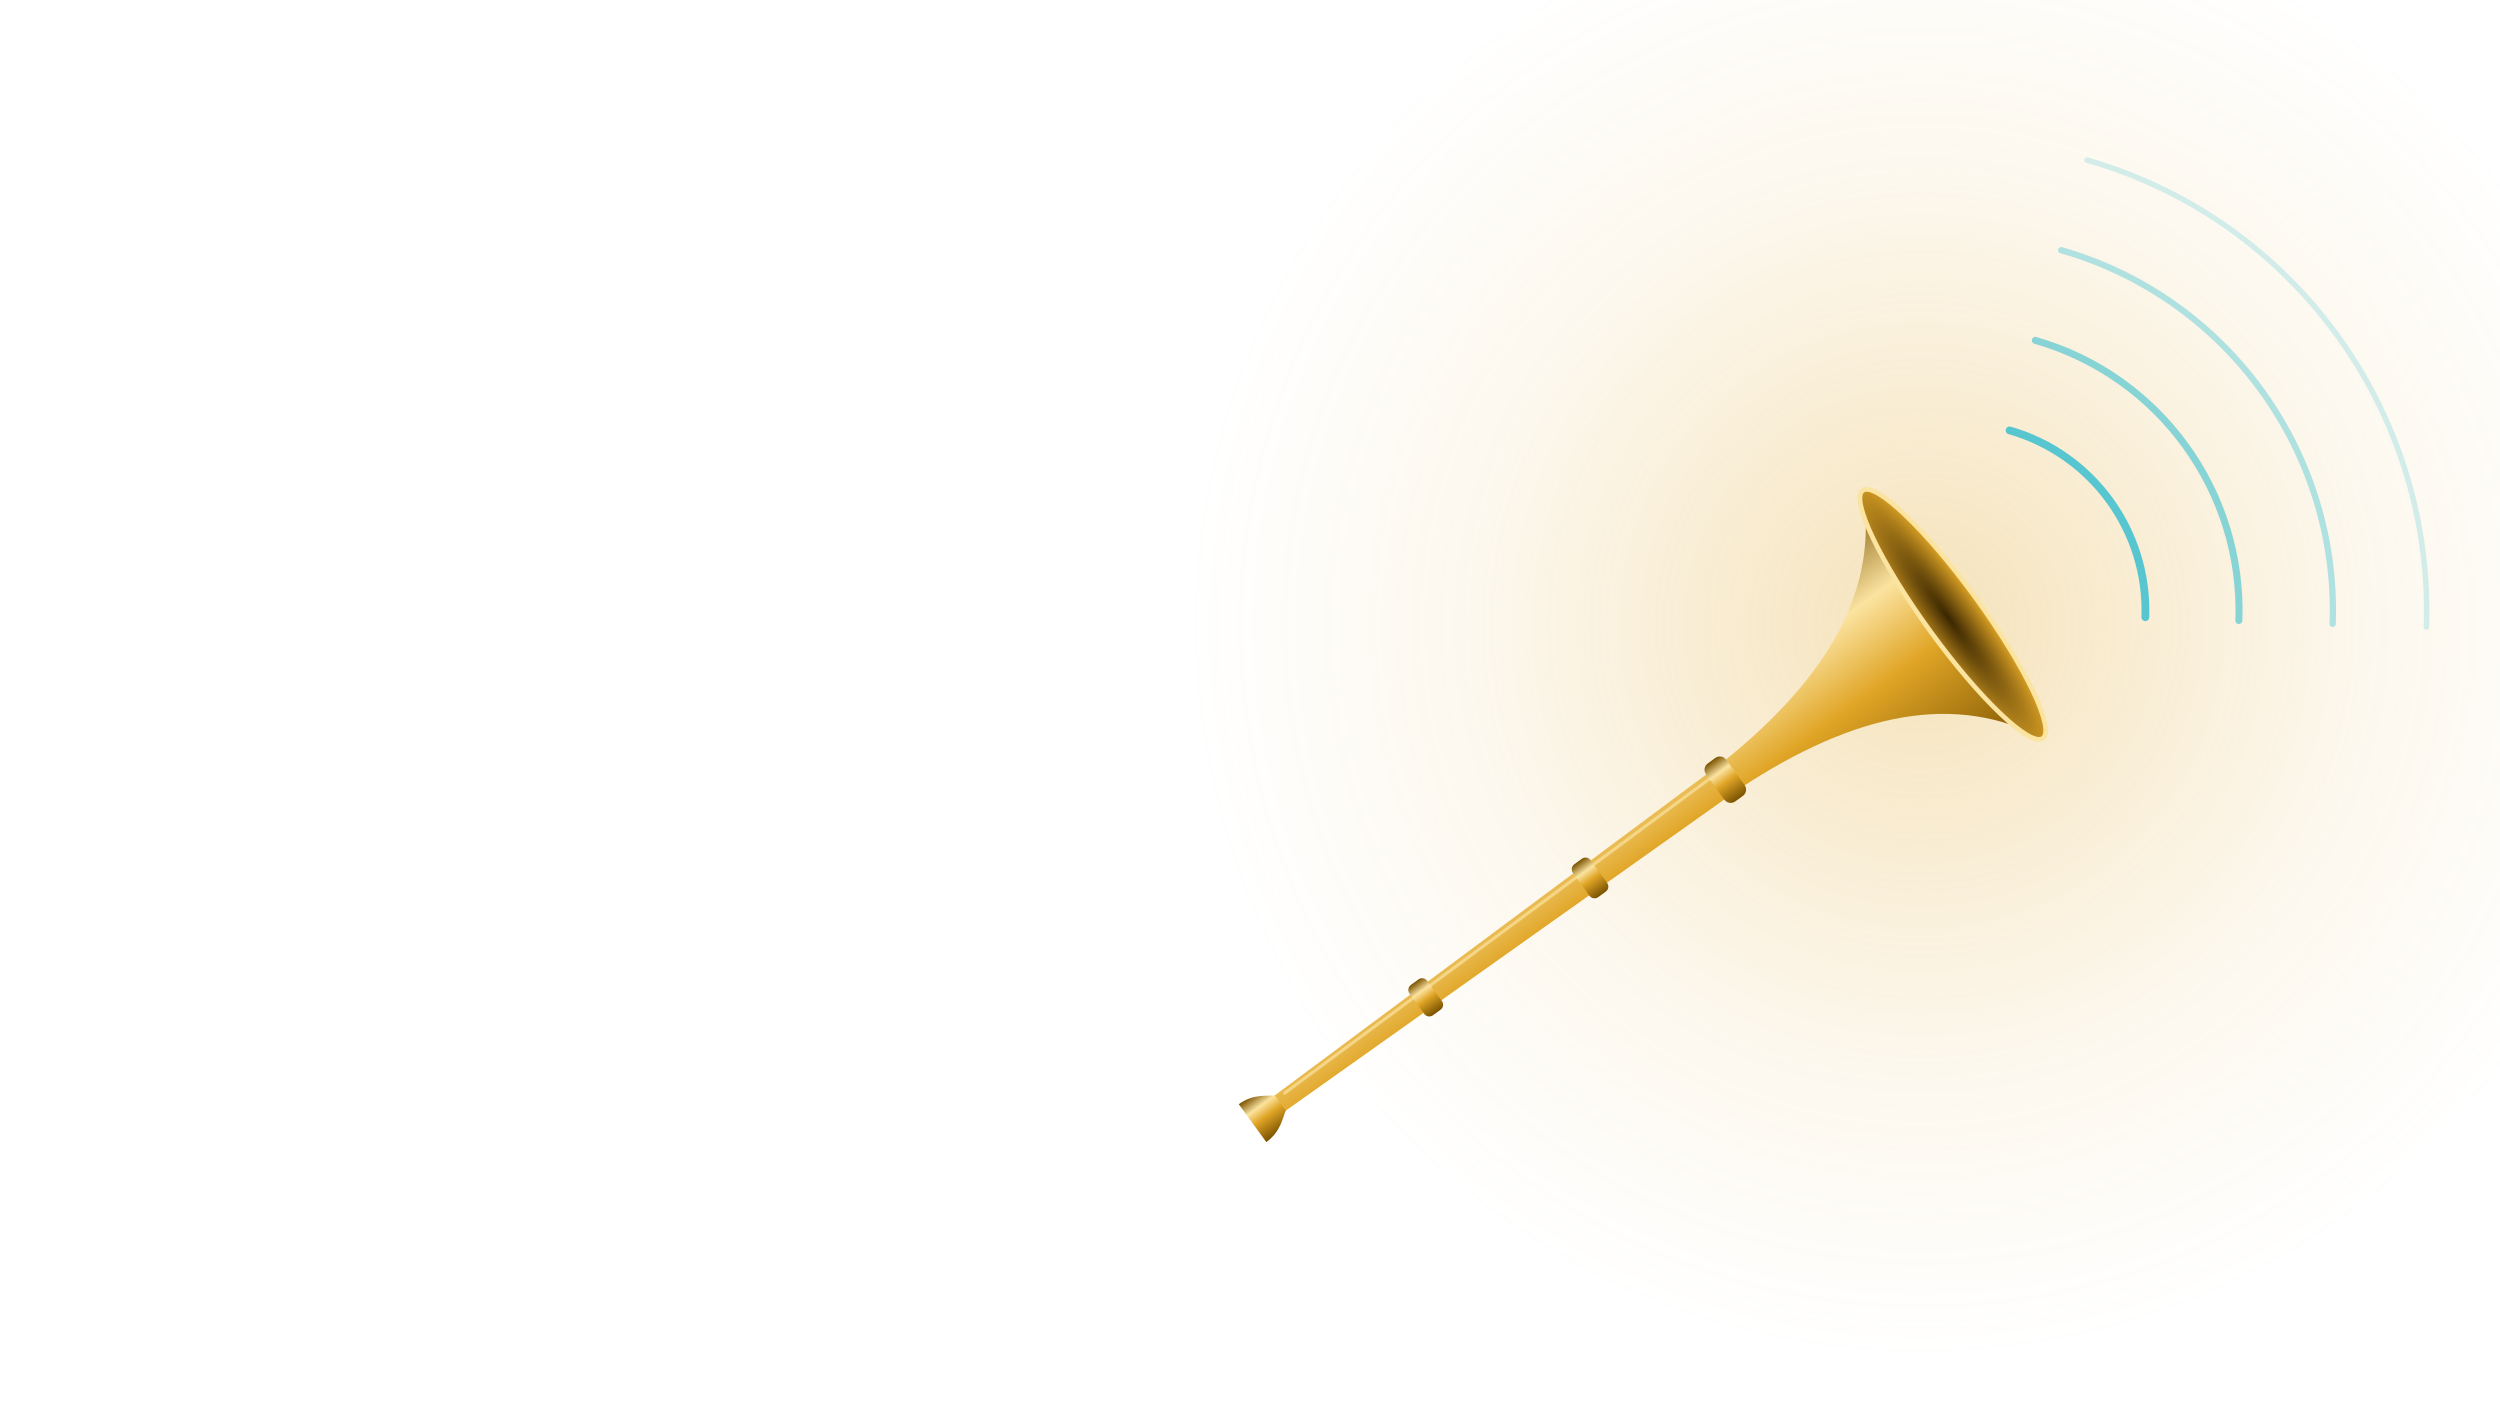
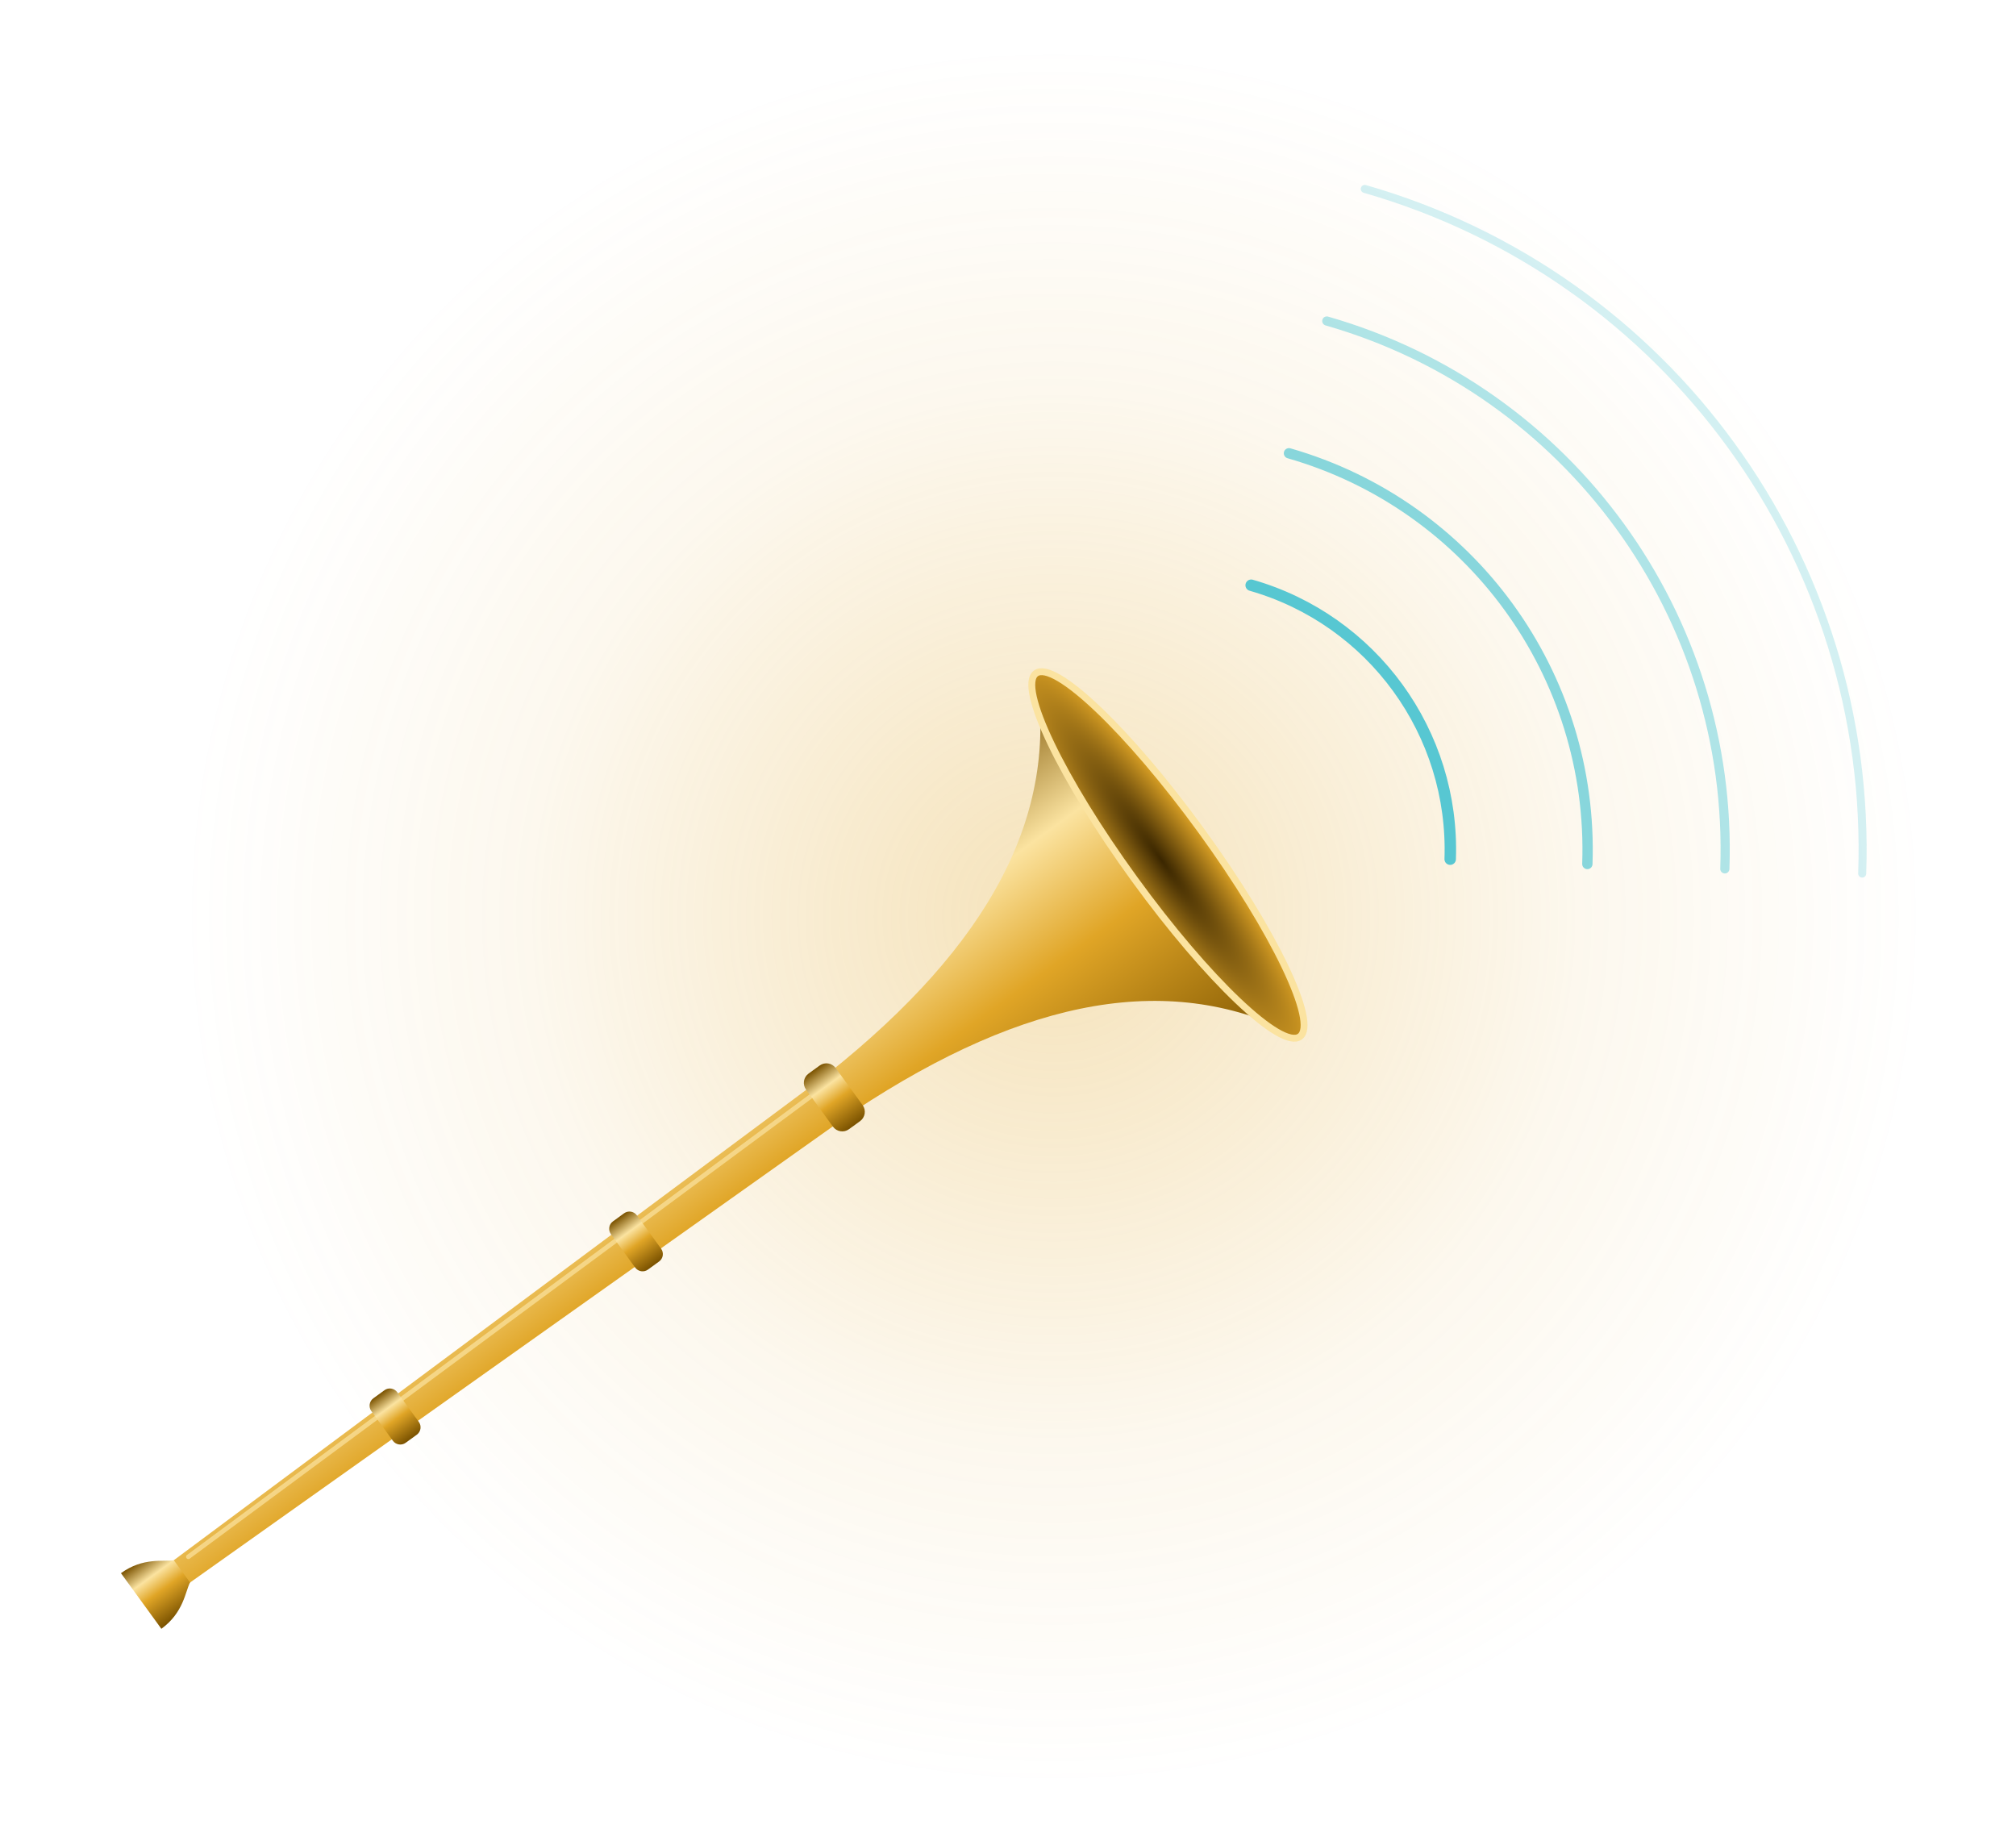
- <svg xmlns="http://www.w3.org/2000/svg" viewBox="0 0 1600 900" width="1600" height="900" role="img" aria-label="A herald’s horn sounding">
+ <svg xmlns="http://www.w3.org/2000/svg" viewBox="740 20 880 800" width="880" height="800" role="img" aria-label="A herald’s horn sounding">
  <defs>
-     <radialGradient id="glow" cx="1230" cy="400" r="470" gradientUnits="userSpaceOnUse">
+     <radialGradient id="glow" cx="1200" cy="420" r="380" gradientUnits="userSpaceOnUse">
      <stop offset="0" stop-color="#e0a526" stop-opacity="0.32" />
      <stop offset="0.6" stop-color="#e0a526" stop-opacity="0.080" />
      <stop offset="1" stop-color="#e0a526" stop-opacity="0" />
    </radialGradient>
    <linearGradient id="brass" x1="0" y1="0" x2="0" y2="1">
      <stop offset="0" stop-color="#7a5200" />
      <stop offset="0.3" stop-color="#fbe3a0" />
      <stop offset="0.55" stop-color="#e0a526" />
      <stop offset="1" stop-color="#7a5200" />
    </linearGradient>
    <radialGradient id="mouth" cx="0.4" cy="0.5" r="0.6">
      <stop offset="0" stop-color="#3a2600" />
      <stop offset="1" stop-color="#e0a526" />
    </radialGradient>
  </defs>
-   <rect width="1600" height="900" fill="url(#glow)" />
+   <rect x="740" y="20" width="880" height="800" fill="url(#glow)" />
  <g transform="translate(800 720) rotate(-36)">
    <path d="M 654.6 -73.9 A 120 120 0 0 1 654.6 73.9" stroke="#3bc0cf" stroke-opacity="0.85" stroke-width="5" stroke-linecap="round" fill="none" />
    <path d="M 701.8 -110.8 A 180 180 0 0 1 701.8 110.8" stroke="#3bc0cf" stroke-opacity="0.6" stroke-width="4.5" stroke-linecap="round" fill="none" />
    <path d="M 749.1 -147.8 A 240 240 0 0 1 749.1 147.8" stroke="#3bc0cf" stroke-opacity="0.4" stroke-width="4" stroke-linecap="round" fill="none" />
    <path d="M 796.4 -184.7 A 300 300 0 0 1 796.4 184.7" stroke="#3bc0cf" stroke-opacity="0.22" stroke-width="3.5" stroke-linecap="round" fill="none" />
    <path d="M 22 -6 L 380 -10 C 470 -14 528 -42 556 -98 L 556 98 C 528 42 470 14 380 10 L 22 6 Z" fill="url(#brass)" />
    <path d="M 30 -3.5 L 380 -6.5" stroke="#fbe3a0" stroke-opacity="0.7" stroke-width="2" stroke-linecap="round" />
    <rect x="132" y="-12" width="14" height="24" rx="4" fill="url(#brass)" />
    <rect x="262" y="-13" width="14" height="26" rx="4" fill="url(#brass)" />
    <rect x="368" y="-15" width="16" height="30" rx="5" fill="url(#brass)" />
    <ellipse cx="556" cy="0" rx="18" ry="98" fill="url(#mouth)" />
    <ellipse cx="556" cy="0" rx="18" ry="98" fill="none" stroke="#fbe3a0" stroke-width="3" />
    <path d="M 2 -15 C 14 -15 20 -8 24 -6 L 24 6 C 20 8 14 15 2 15 Z" fill="url(#brass)" />
  </g>
</svg>
